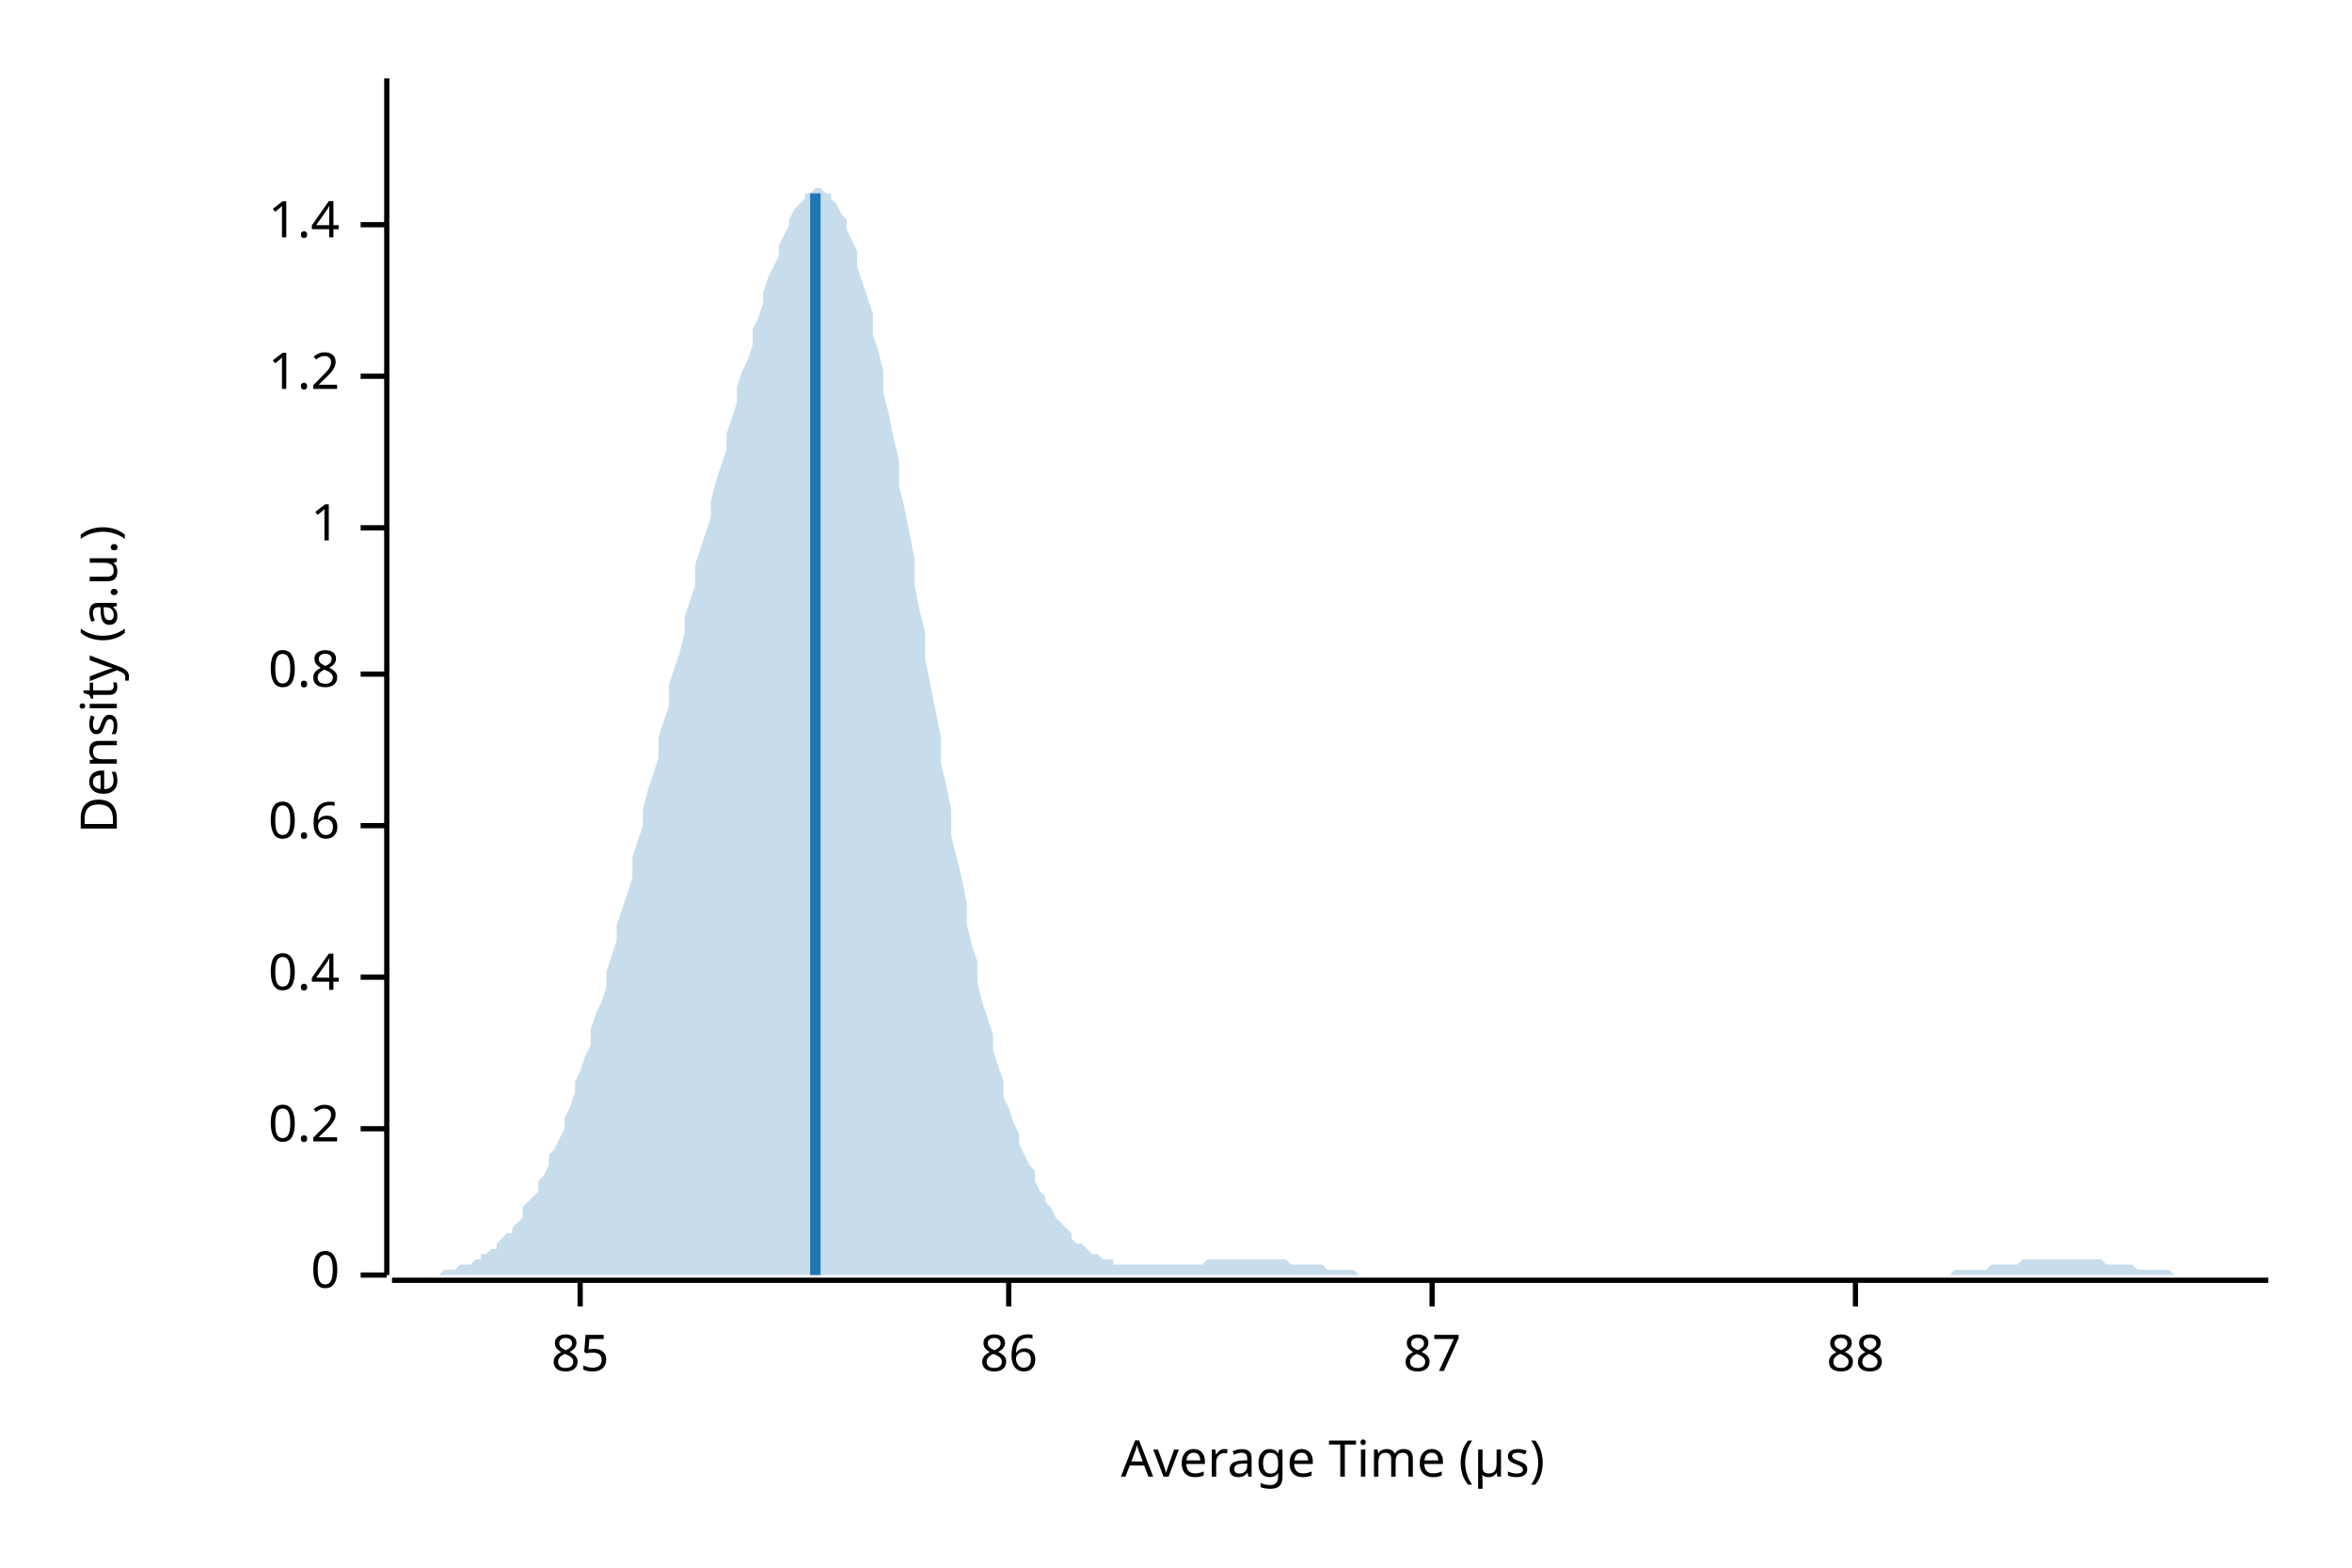
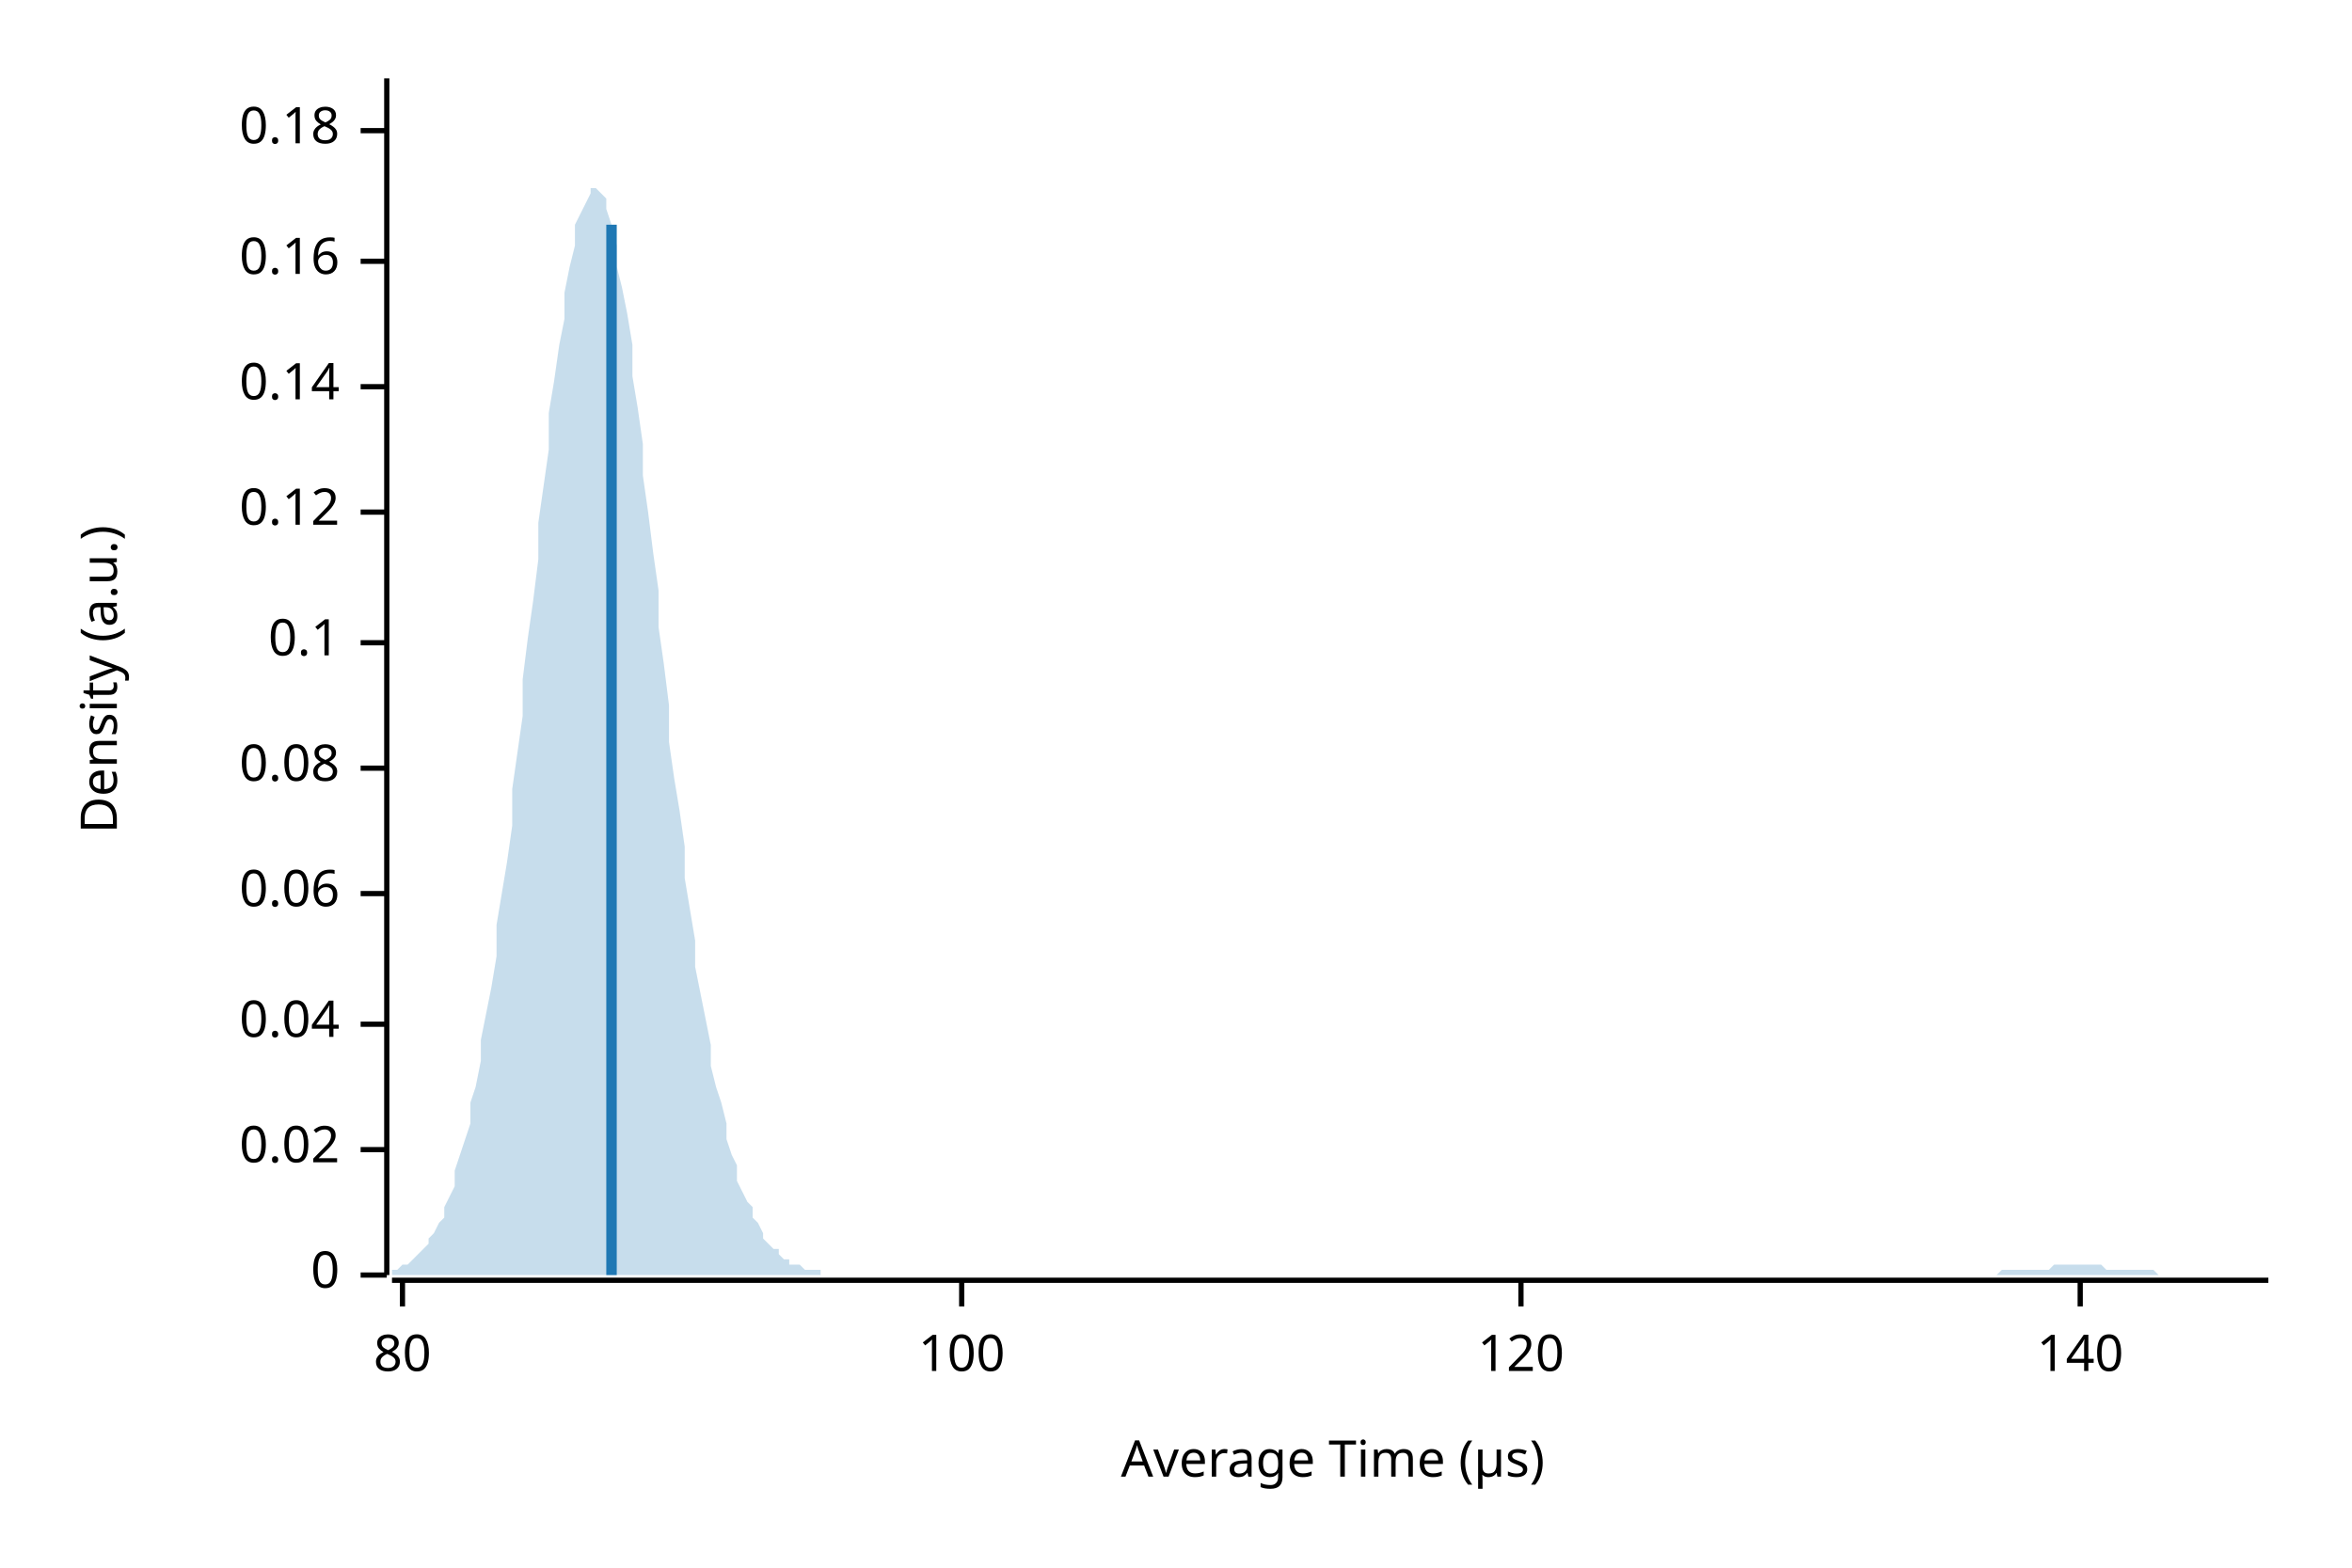
<svg xmlns="http://www.w3.org/2000/svg" width="450" height="300" viewBox="0 0 450 300">
  <text x="15" y="130" dy="0.76em" text-anchor="middle" font-family="sans-serif" font-size="9.677" opacity="1" fill="#000000" transform="rotate(270, 15, 130)">
Density (a.u.)
</text>
  <text x="255" y="285" dy="-0.5ex" text-anchor="middle" font-family="sans-serif" font-size="9.677" opacity="1" fill="#000000">
Average Time (µs)
</text>
  <polyline fill="none" opacity="1" stroke="#000000" stroke-width="1" points="74,15 74,244 " />
  <text x="65" y="244" dy="0.5ex" text-anchor="end" font-family="sans-serif" font-size="9.677" opacity="1" fill="#000000">
0
</text>
  <polyline fill="none" opacity="1" stroke="#000000" stroke-width="1" points="69,244 74,244 " />
-   <text x="65" y="216" dy="0.5ex" text-anchor="end" font-family="sans-serif" font-size="9.677" opacity="1" fill="#000000">
- 0.2
+   <text x="65" y="220" dy="0.5ex" text-anchor="end" font-family="sans-serif" font-size="9.677" opacity="1" fill="#000000">
+ 0.02
</text>
-   <polyline fill="none" opacity="1" stroke="#000000" stroke-width="1" points="69,216 74,216 " />
-   <text x="65" y="187" dy="0.5ex" text-anchor="end" font-family="sans-serif" font-size="9.677" opacity="1" fill="#000000">
- 0.4
+   <polyline fill="none" opacity="1" stroke="#000000" stroke-width="1" points="69,220 74,220 " />
+   <text x="65" y="196" dy="0.5ex" text-anchor="end" font-family="sans-serif" font-size="9.677" opacity="1" fill="#000000">
+ 0.04
</text>
-   <polyline fill="none" opacity="1" stroke="#000000" stroke-width="1" points="69,187 74,187 " />
-   <text x="65" y="158" dy="0.5ex" text-anchor="end" font-family="sans-serif" font-size="9.677" opacity="1" fill="#000000">
- 0.6
+   <polyline fill="none" opacity="1" stroke="#000000" stroke-width="1" points="69,196 74,196 " />
+   <text x="65" y="171" dy="0.5ex" text-anchor="end" font-family="sans-serif" font-size="9.677" opacity="1" fill="#000000">
+ 0.06
</text>
-   <polyline fill="none" opacity="1" stroke="#000000" stroke-width="1" points="69,158 74,158 " />
-   <text x="65" y="129" dy="0.5ex" text-anchor="end" font-family="sans-serif" font-size="9.677" opacity="1" fill="#000000">
- 0.8
+   <polyline fill="none" opacity="1" stroke="#000000" stroke-width="1" points="69,171 74,171 " />
+   <text x="65" y="147" dy="0.5ex" text-anchor="end" font-family="sans-serif" font-size="9.677" opacity="1" fill="#000000">
+ 0.08
</text>
-   <polyline fill="none" opacity="1" stroke="#000000" stroke-width="1" points="69,129 74,129 " />
-   <text x="65" y="101" dy="0.5ex" text-anchor="end" font-family="sans-serif" font-size="9.677" opacity="1" fill="#000000">
- 1
+   <polyline fill="none" opacity="1" stroke="#000000" stroke-width="1" points="69,147 74,147 " />
+   <text x="65" y="123" dy="0.5ex" text-anchor="end" font-family="sans-serif" font-size="9.677" opacity="1" fill="#000000">
+ 0.1
</text>
-   <polyline fill="none" opacity="1" stroke="#000000" stroke-width="1" points="69,101 74,101 " />
-   <text x="65" y="72" dy="0.5ex" text-anchor="end" font-family="sans-serif" font-size="9.677" opacity="1" fill="#000000">
- 1.2
+   <polyline fill="none" opacity="1" stroke="#000000" stroke-width="1" points="69,123 74,123 " />
+   <text x="65" y="98" dy="0.5ex" text-anchor="end" font-family="sans-serif" font-size="9.677" opacity="1" fill="#000000">
+ 0.12
</text>
-   <polyline fill="none" opacity="1" stroke="#000000" stroke-width="1" points="69,72 74,72 " />
-   <text x="65" y="43" dy="0.5ex" text-anchor="end" font-family="sans-serif" font-size="9.677" opacity="1" fill="#000000">
- 1.4
+   <polyline fill="none" opacity="1" stroke="#000000" stroke-width="1" points="69,98 74,98 " />
+   <text x="65" y="74" dy="0.5ex" text-anchor="end" font-family="sans-serif" font-size="9.677" opacity="1" fill="#000000">
+ 0.14
</text>
-   <polyline fill="none" opacity="1" stroke="#000000" stroke-width="1" points="69,43 74,43 " />
+   <polyline fill="none" opacity="1" stroke="#000000" stroke-width="1" points="69,74 74,74 " />
+   <text x="65" y="50" dy="0.5ex" text-anchor="end" font-family="sans-serif" font-size="9.677" opacity="1" fill="#000000">
+ 0.16
+ </text>
+   <polyline fill="none" opacity="1" stroke="#000000" stroke-width="1" points="69,50 74,50 " />
+   <text x="65" y="25" dy="0.5ex" text-anchor="end" font-family="sans-serif" font-size="9.677" opacity="1" fill="#000000">
+ 0.18
+ </text>
+   <polyline fill="none" opacity="1" stroke="#000000" stroke-width="1" points="69,25 74,25 " />
  <polyline fill="none" opacity="1" stroke="#000000" stroke-width="1" points="75,245 434,245 " />
-   <text x="111" y="255" dy="0.76em" text-anchor="middle" font-family="sans-serif" font-size="9.677" opacity="1" fill="#000000">
- 85
+   <text x="77" y="255" dy="0.76em" text-anchor="middle" font-family="sans-serif" font-size="9.677" opacity="1" fill="#000000">
+ 80
</text>
-   <polyline fill="none" opacity="1" stroke="#000000" stroke-width="1" points="111,245 111,250 " />
-   <text x="193" y="255" dy="0.76em" text-anchor="middle" font-family="sans-serif" font-size="9.677" opacity="1" fill="#000000">
- 86
+   <polyline fill="none" opacity="1" stroke="#000000" stroke-width="1" points="77,245 77,250 " />
+   <text x="184" y="255" dy="0.76em" text-anchor="middle" font-family="sans-serif" font-size="9.677" opacity="1" fill="#000000">
+ 100
</text>
-   <polyline fill="none" opacity="1" stroke="#000000" stroke-width="1" points="193,245 193,250 " />
-   <text x="274" y="255" dy="0.76em" text-anchor="middle" font-family="sans-serif" font-size="9.677" opacity="1" fill="#000000">
- 87
+   <polyline fill="none" opacity="1" stroke="#000000" stroke-width="1" points="184,245 184,250 " />
+   <text x="291" y="255" dy="0.76em" text-anchor="middle" font-family="sans-serif" font-size="9.677" opacity="1" fill="#000000">
+ 120
</text>
-   <polyline fill="none" opacity="1" stroke="#000000" stroke-width="1" points="274,245 274,250 " />
-   <text x="355" y="255" dy="0.76em" text-anchor="middle" font-family="sans-serif" font-size="9.677" opacity="1" fill="#000000">
- 88
+   <polyline fill="none" opacity="1" stroke="#000000" stroke-width="1" points="291,245 291,250 " />
+   <text x="398" y="255" dy="0.76em" text-anchor="middle" font-family="sans-serif" font-size="9.677" opacity="1" fill="#000000">
+ 140
</text>
-   <polyline fill="none" opacity="1" stroke="#000000" stroke-width="1" points="355,245 355,250 " />
-   <polygon opacity="0.25" fill="#1F78B4" points="75,244 75,244 76,244 77,244 77,244 78,244 79,244 80,244 80,244 81,244 82,244 82,244 83,244 84,244 85,243 85,243 86,243 87,243 87,243 88,242 89,242 90,242 90,242 91,241 92,241 92,240 93,240 94,239 95,239 95,238 96,237 97,236 98,236 98,235 99,234 100,233 100,231 101,230 102,229 103,228 103,226 104,225 105,223 105,221 106,220 107,218 108,216 108,214 109,212 110,209 110,207 111,205 112,202 113,200 113,197 114,194 115,192 116,189 116,186 117,183 118,180 118,177 119,174 120,171 121,168 121,164 122,161 123,158 123,155 124,151 125,148 126,145 126,141 127,138 128,135 128,131 129,128 130,125 131,121 131,118 132,115 133,112 133,108 134,105 135,102 136,99 136,96 137,92 138,89 139,86 139,83 140,80 141,77 141,74 142,71 143,69 144,66 144,63 145,61 146,58 146,56 147,53 148,51 149,49 149,47 150,45 151,43 151,42 152,40 153,39 154,38 154,37 155,37 156,36 157,36 157,36 158,37 159,37 159,38 160,39 161,41 162,42 162,44 163,46 164,48 164,51 165,54 166,57 167,60 167,64 168,67 169,71 169,75 170,79 171,84 172,88 172,93 173,97 174,102 175,107 175,112 176,117 177,121 177,126 178,131 179,136 180,141 180,146 181,150 182,155 182,160 183,164 184,168 185,173 185,177 186,181 187,184 187,188 188,192 189,195 190,198 190,201 191,204 192,207 192,210 193,212 194,215 195,217 195,219 196,221 197,223 198,224 198,226 199,228 200,229 200,230 201,231 202,233 203,234 203,234 204,235 205,236 205,237 206,238 207,238 208,239 208,239 209,240 210,240 210,240 211,241 212,241 213,241 213,242 214,242 215,242 216,242 216,242 217,242 218,242 218,242 219,242 220,242 221,242 221,242 222,242 223,242 223,242 224,242 225,242 226,242 226,242 227,242 228,242 228,242 229,242 230,242 231,241 231,241 232,241 233,241 233,241 234,241 235,241 236,241 236,241 237,241 238,241 239,241 239,241 240,241 241,241 241,241 242,241 243,241 244,241 244,241 245,241 246,241 246,241 247,242 248,242 249,242 249,242 250,242 251,242 251,242 252,242 253,242 254,243 254,243 255,243 256,243 257,243 257,243 258,243 259,243 259,243 260,244 261,244 262,244 262,244 263,244 264,244 264,244 265,244 266,244 267,244 267,244 268,244 269,244 269,244 270,244 271,244 272,244 272,244 273,244 274,244 275,244 275,244 276,244 277,244 277,244 278,244 279,244 280,244 280,244 281,244 282,244 282,244 283,244 284,244 285,244 285,244 286,244 287,244 287,244 288,244 289,244 290,244 290,244 291,244 292,244 292,244 293,244 294,244 295,244 295,244 296,244 297,244 298,244 298,244 299,244 300,244 300,244 301,244 302,244 303,244 303,244 304,244 305,244 305,244 306,244 307,244 308,244 308,244 309,244 310,244 310,244 311,244 312,244 313,244 313,244 314,244 315,244 316,244 316,244 317,244 318,244 318,244 319,244 320,244 321,244 321,244 322,244 323,244 323,244 324,244 325,244 326,244 326,244 327,244 328,244 328,244 329,244 330,244 331,244 331,244 332,244 333,244 333,244 334,244 335,244 336,244 336,244 337,244 338,244 339,244 339,244 340,244 341,244 341,244 342,244 343,244 344,244 344,244 345,244 346,244 346,244 347,244 348,244 349,244 349,244 350,244 351,244 351,244 352,244 353,244 354,244 354,244 355,244 356,244 357,244 357,244 358,244 359,244 359,244 360,244 361,244 362,244 362,244 363,244 364,244 364,244 365,244 366,244 367,244 367,244 368,244 369,244 369,244 370,244 371,244 372,244 372,244 373,244 374,243 375,243 375,243 376,243 377,243 377,243 378,243 379,243 380,243 380,243 381,242 382,242 382,242 383,242 384,242 385,242 385,242 386,242 387,241 387,241 388,241 389,241 390,241 390,241 391,241 392,241 392,241 393,241 394,241 395,241 395,241 396,241 397,241 398,241 398,241 399,241 400,241 400,241 401,241 402,241 403,242 403,242 404,242 405,242 405,242 406,242 407,242 408,242 408,242 409,243 410,243 410,243 411,243 412,243 413,243 413,243 414,243 415,243 416,244 416,244 417,244 418,244 418,244 419,244 420,244 421,244 421,244 422,244 423,244 423,244 424,244 425,244 426,244 426,244 427,244 428,244 428,244 429,244 430,244 431,244 431,244 432,244 433,244 434,244 434,244 75,244 " />
-   <polyline fill="none" opacity="1" stroke="#1F78B4" stroke-width="2" points="156,244 156,37 " />
+   <polyline fill="none" opacity="1" stroke="#000000" stroke-width="1" points="398,245 398,250 " />
+   <polygon opacity="0.25" fill="#1F78B4" points="75,243 75,243 76,243 77,242 77,242 78,242 79,241 80,240 80,240 81,239 82,238 82,237 83,236 84,234 85,233 85,231 86,229 87,227 87,224 88,221 89,218 90,215 90,211 91,208 92,203 92,199 93,194 94,189 95,183 95,177 96,171 97,165 98,158 98,151 99,144 100,137 100,130 101,122 102,115 103,107 103,100 104,93 105,86 105,79 106,73 107,66 108,61 108,56 109,51 110,47 110,43 111,41 112,39 113,37 113,36 114,36 115,37 116,38 116,40 117,43 118,47 118,51 119,55 120,60 121,66 121,72 122,78 123,85 123,91 124,98 125,106 126,113 126,120 127,127 128,135 128,142 129,149 130,155 131,162 131,168 132,174 133,180 133,185 134,190 135,195 136,200 136,204 137,208 138,211 139,215 139,218 140,221 141,223 141,226 142,228 143,230 144,231 144,233 145,234 146,236 146,237 147,238 148,239 149,239 149,240 150,241 151,241 151,242 152,242 153,242 154,243 154,243 155,243 156,243 157,243 157,244 158,244 159,244 159,244 160,244 161,244 162,244 162,244 163,244 164,244 164,244 165,244 166,244 167,244 167,244 168,244 169,244 169,244 170,244 171,244 172,244 172,244 173,244 174,244 175,244 175,244 176,244 177,244 177,244 178,244 179,244 180,244 180,244 181,244 182,244 182,244 183,244 184,244 185,244 185,244 186,244 187,244 187,244 188,244 189,244 190,244 190,244 191,244 192,244 192,244 193,244 194,244 195,244 195,244 196,244 197,244 198,244 198,244 199,244 200,244 200,244 201,244 202,244 203,244 203,244 204,244 205,244 205,244 206,244 207,244 208,244 208,244 209,244 210,244 210,244 211,244 212,244 213,244 213,244 214,244 215,244 216,244 216,244 217,244 218,244 218,244 219,244 220,244 221,244 221,244 222,244 223,244 223,244 224,244 225,244 226,244 226,244 227,244 228,244 228,244 229,244 230,244 231,244 231,244 232,244 233,244 233,244 234,244 235,244 236,244 236,244 237,244 238,244 239,244 239,244 240,244 241,244 241,244 242,244 243,244 244,244 244,244 245,244 246,244 246,244 247,244 248,244 249,244 249,244 250,244 251,244 251,244 252,244 253,244 254,244 254,244 255,244 256,244 257,244 257,244 258,244 259,244 259,244 260,244 261,244 262,244 262,244 263,244 264,244 264,244 265,244 266,244 267,244 267,244 268,244 269,244 269,244 270,244 271,244 272,244 272,244 273,244 274,244 275,244 275,244 276,244 277,244 277,244 278,244 279,244 280,244 280,244 281,244 282,244 282,244 283,244 284,244 285,244 285,244 286,244 287,244 287,244 288,244 289,244 290,244 290,244 291,244 292,244 292,244 293,244 294,244 295,244 295,244 296,244 297,244 298,244 298,244 299,244 300,244 300,244 301,244 302,244 303,244 303,244 304,244 305,244 305,244 306,244 307,244 308,244 308,244 309,244 310,244 310,244 311,244 312,244 313,244 313,244 314,244 315,244 316,244 316,244 317,244 318,244 318,244 319,244 320,244 321,244 321,244 322,244 323,244 323,244 324,244 325,244 326,244 326,244 327,244 328,244 328,244 329,244 330,244 331,244 331,244 332,244 333,244 333,244 334,244 335,244 336,244 336,244 337,244 338,244 339,244 339,244 340,244 341,244 341,244 342,244 343,244 344,244 344,244 345,244 346,244 346,244 347,244 348,244 349,244 349,244 350,244 351,244 351,244 352,244 353,244 354,244 354,244 355,244 356,244 357,244 357,244 358,244 359,244 359,244 360,244 361,244 362,244 362,244 363,244 364,244 364,244 365,244 366,244 367,244 367,244 368,244 369,244 369,244 370,244 371,244 372,244 372,244 373,244 374,244 375,244 375,244 376,244 377,244 377,244 378,244 379,244 380,244 380,244 381,244 382,244 382,244 383,243 384,243 385,243 385,243 386,243 387,243 387,243 388,243 389,243 390,243 390,243 391,243 392,243 392,243 393,242 394,242 395,242 395,242 396,242 397,242 398,242 398,242 399,242 400,242 400,242 401,242 402,242 403,243 403,243 404,243 405,243 405,243 406,243 407,243 408,243 408,243 409,243 410,243 410,243 411,243 412,243 413,244 413,244 414,244 415,244 416,244 416,244 417,244 418,244 418,244 419,244 420,244 421,244 421,244 422,244 423,244 423,244 424,244 425,244 426,244 426,244 427,244 428,244 428,244 429,244 430,244 431,244 431,244 432,244 433,244 434,244 434,244 75,244 " />
+   <polyline fill="none" opacity="1" stroke="#1F78B4" stroke-width="2" points="117,244 117,43 " />
</svg>
